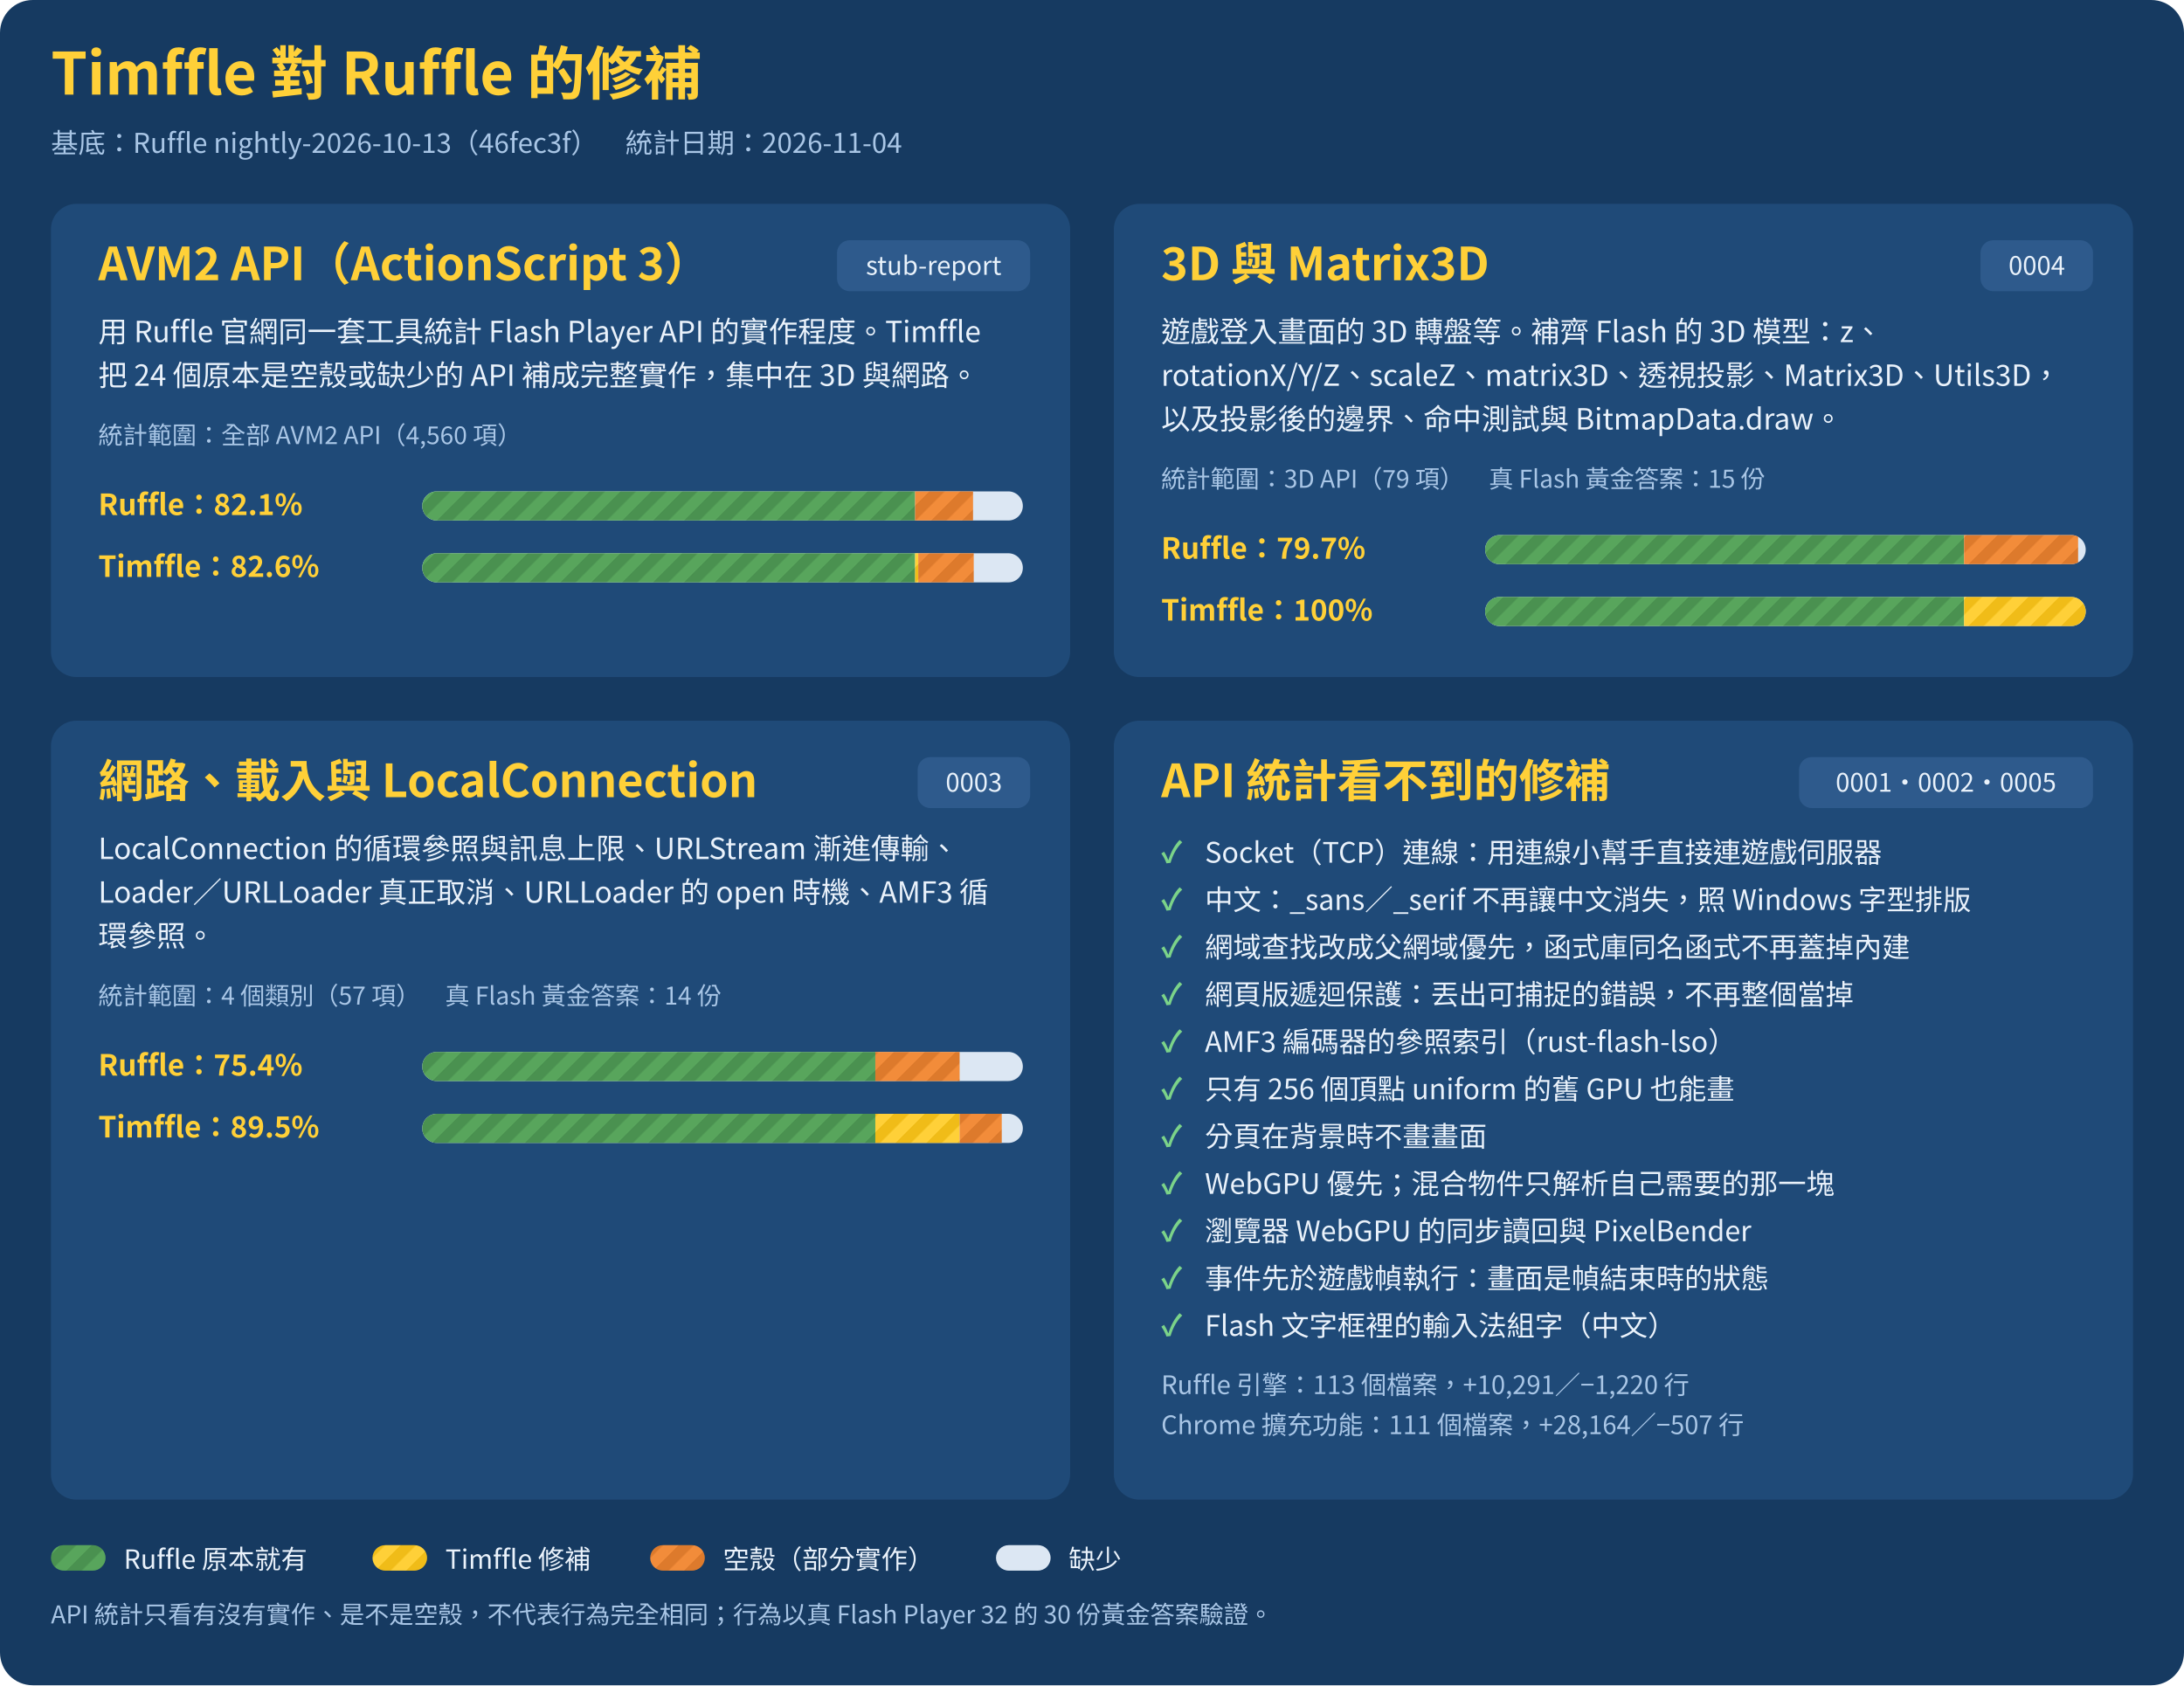
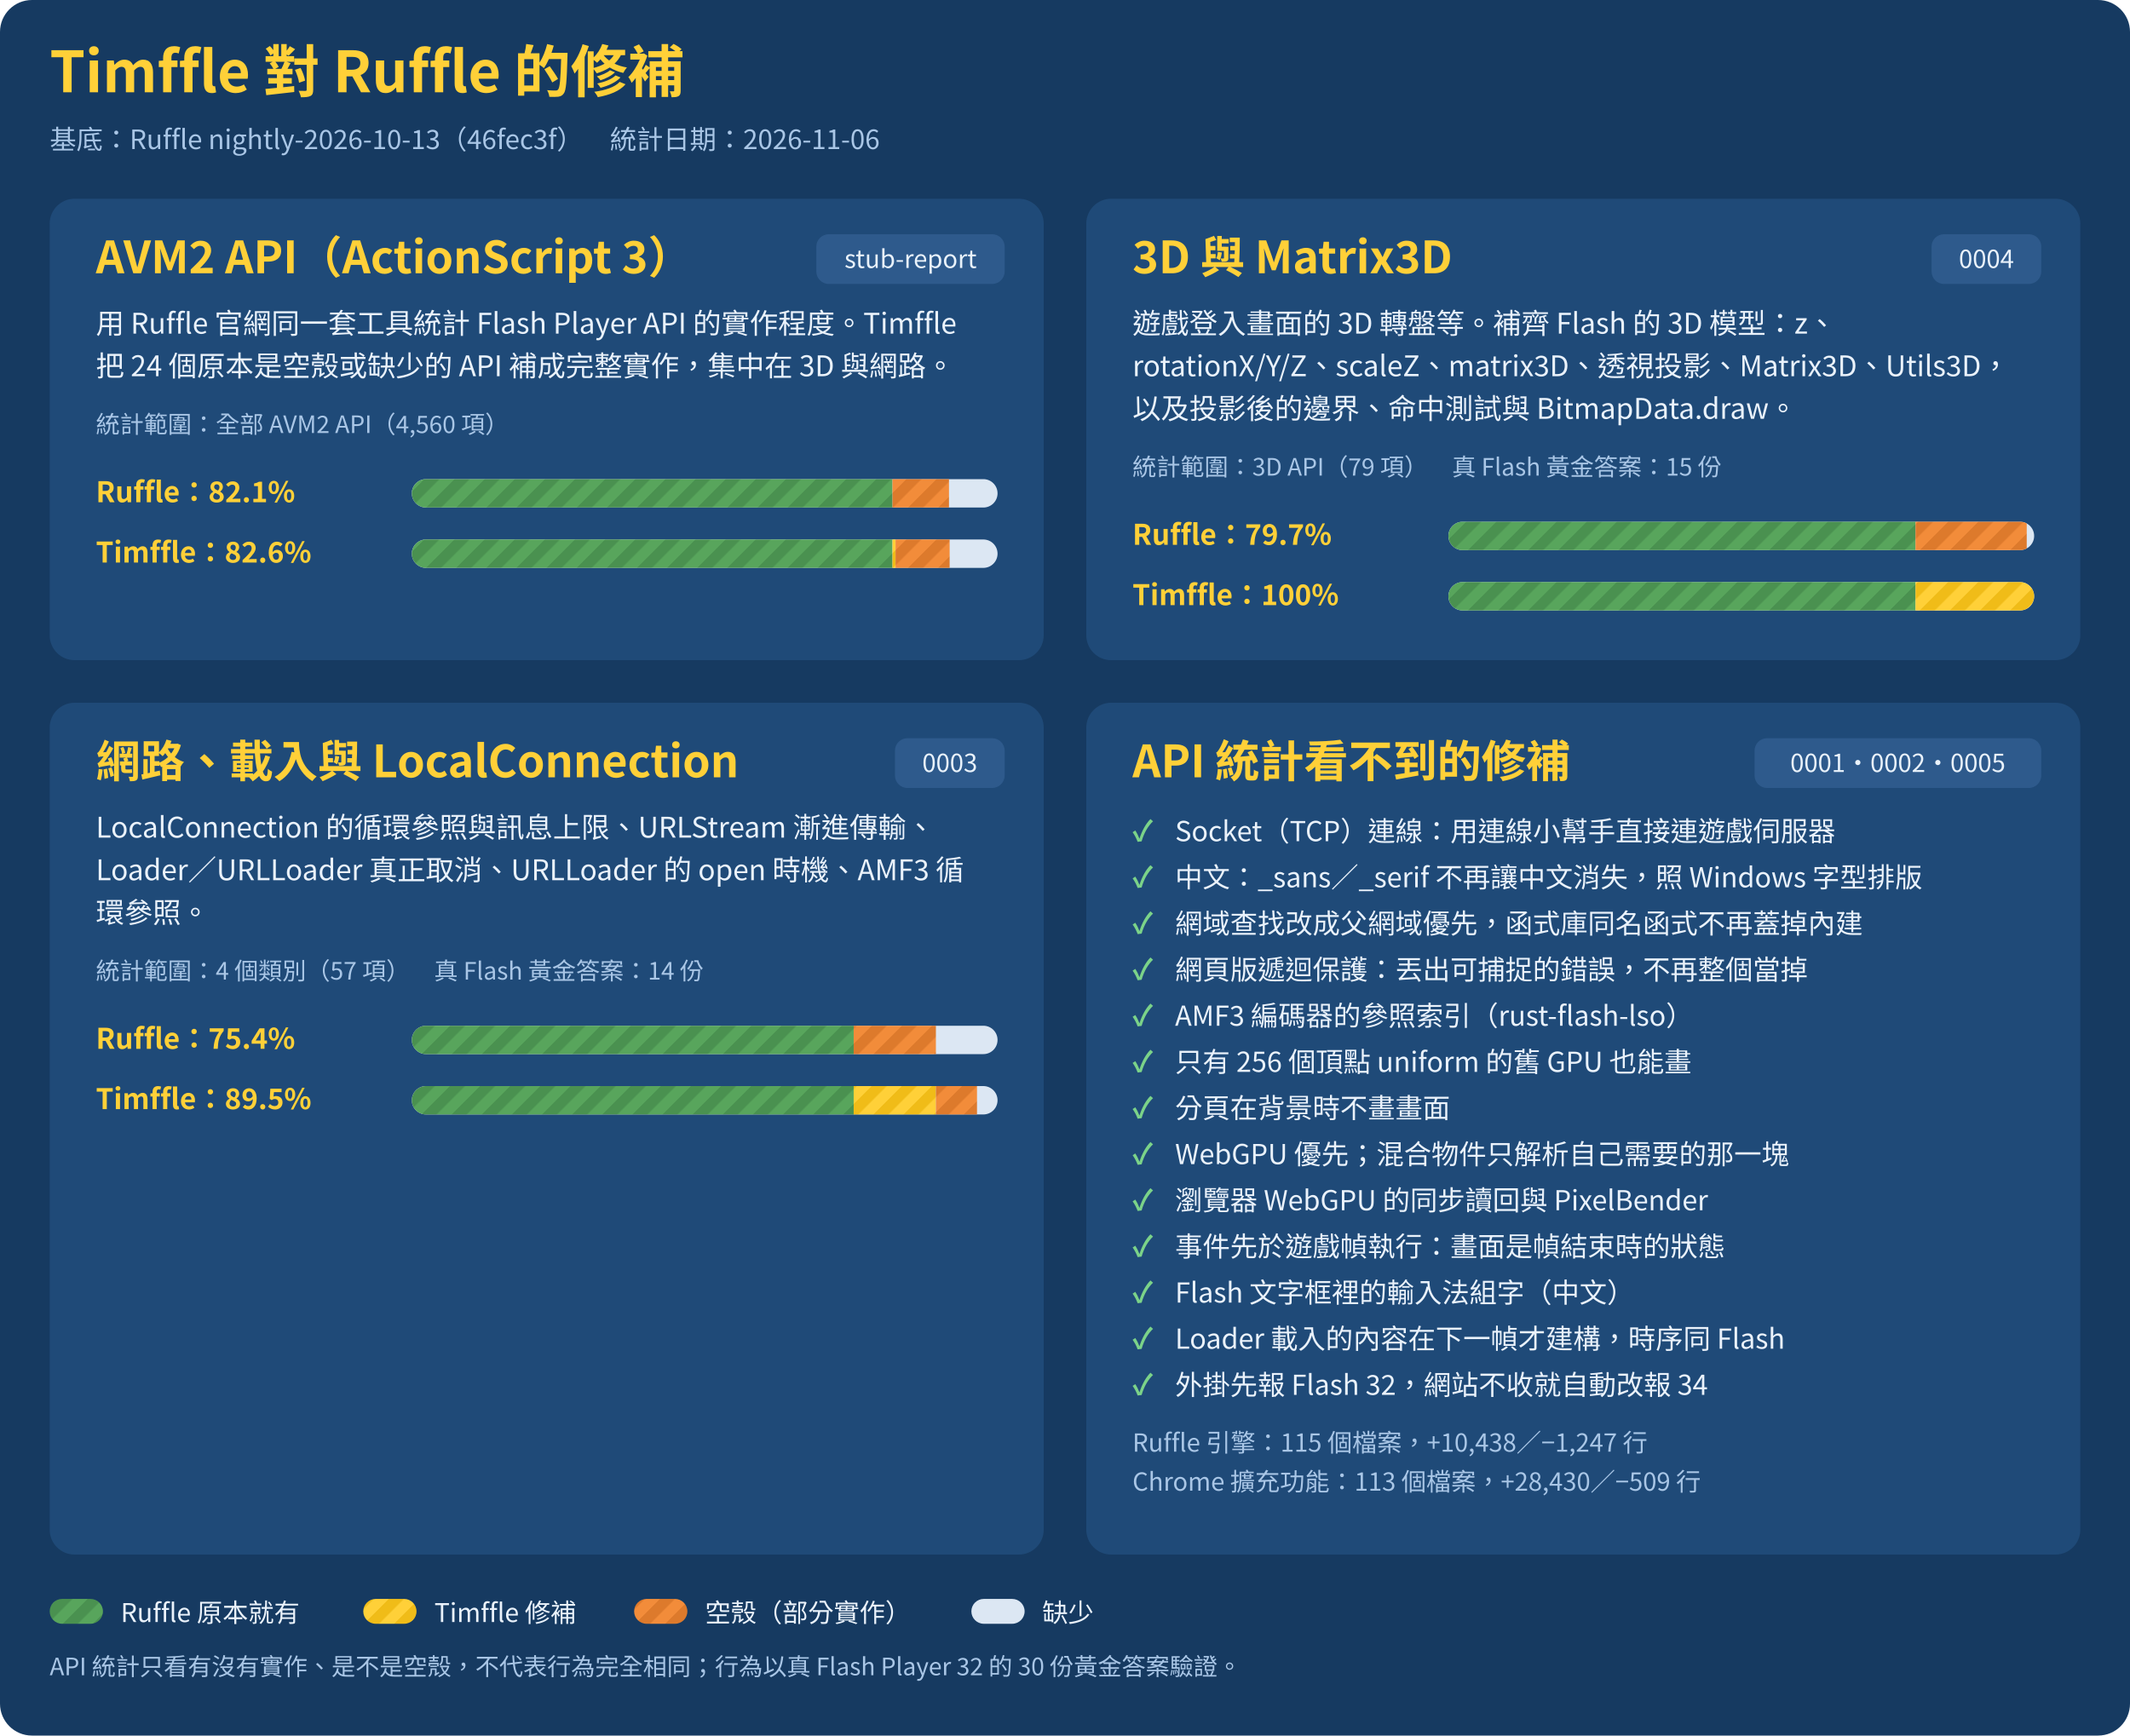
- <svg xmlns="http://www.w3.org/2000/svg" width="1200" height="926" viewBox="0 0 1200 926" role="img" aria-label="Timffle 對 Ruffle 的修補" font-family="'PingFang TC', 'Microsoft JhengHei', 'Noto Sans CJK TC', 'Noto Sans TC', 'Segoe UI', sans-serif">
+ <svg xmlns="http://www.w3.org/2000/svg" width="1200" height="978" viewBox="0 0 1200 978" role="img" aria-label="Timffle 對 Ruffle 的修補" font-family="'PingFang TC', 'Microsoft JhengHei', 'Noto Sans CJK TC', 'Noto Sans TC', 'Segoe UI', sans-serif">
  <defs>
    <pattern id="pg" width="12" height="12" patternUnits="userSpaceOnUse" patternTransform="rotate(45)">
      <rect width="12" height="12" fill="#58A55C" />
      <rect width="6" height="12" fill="#4A9150" />
    </pattern>
    <pattern id="py" width="12" height="12" patternUnits="userSpaceOnUse" patternTransform="rotate(45)">
      <rect width="12" height="12" fill="#FFD038" />
      <rect width="6" height="12" fill="#F0BC18" />
    </pattern>
    <pattern id="po" width="12" height="12" patternUnits="userSpaceOnUse" patternTransform="rotate(45)">
      <rect width="12" height="12" fill="#F28C3A" />
      <rect width="6" height="12" fill="#DD7A2C" />
    </pattern>
  </defs>
-   <rect width="1200" height="926" rx="18" fill="#163A61" />
+   <rect width="1200" height="978" rx="18" fill="#163A61" />
  <text x="28.0" y="52.0" font-size="32" fill="#FFD038" font-weight="bold" text-anchor="start">Timffle 對 Ruffle 的修補</text>
-   <text x="28.0" y="84.0" font-size="15" fill="#A9C6E6" font-weight="normal" text-anchor="start">基底：Ruffle nightly-2026-10-13（46fec3f）　統計日期：2026-11-04</text>
+   <text x="28.0" y="84.0" font-size="15" fill="#A9C6E6" font-weight="normal" text-anchor="start">基底：Ruffle nightly-2026-10-13（46fec3f）　統計日期：2026-11-06</text>
  <rect x="28" y="112" width="560" height="260" rx="14" fill="#1F4A78" />
  <rect x="459.9" y="132" width="106.1" height="28" rx="7" fill="#2E5A8C" />
  <text x="513.0" y="151.0" font-size="14" fill="#E9F2FB" font-weight="normal" text-anchor="middle">stub-report</text>
  <text x="54.0" y="154.0" font-size="25" fill="#FFD038" font-weight="bold" text-anchor="start">AVM2 API（ActionScript 3）</text>
  <text x="54.0" y="188.0" font-size="16" fill="#EAF2FB" font-weight="normal" text-anchor="start">用 Ruffle 官網同一套工具統計 Flash Player API 的實作程度。Timffle</text>
  <text x="54.0" y="212.0" font-size="16" fill="#EAF2FB" font-weight="normal" text-anchor="start">把 24 個原本是空殼或缺少的 API 補成完整實作，集中在 3D 與網路。</text>
  <text x="54.0" y="244.0" font-size="13.5" fill="#A9C6E6" font-weight="normal" text-anchor="start">統計範圍：全部 AVM2 API（4,560 項）</text>
  <text x="54.0" y="283.0" font-size="16" fill="#FFD038" font-weight="bold" text-anchor="start">Ruffle：82.1%</text>
  <clipPath id="bzh-TW7">
    <rect x="232.0" y="270" width="330.0" height="16" rx="8" />
  </clipPath>
  <rect x="232.0" y="270" width="330.0" height="16" rx="8" fill="#DCE7F3" />
  <rect x="232.00" y="270" width="270.80" height="16" fill="url(#pg)" clip-path="url(#bzh-TW7)" />
  <rect x="502.80" y="270" width="31.84" height="16" fill="url(#po)" clip-path="url(#bzh-TW7)" />
  <text x="54.0" y="317.0" font-size="16" fill="#FFD038" font-weight="bold" text-anchor="start">Timffle：82.6%</text>
  <clipPath id="bzh-TW8">
    <rect x="232.0" y="304" width="330.0" height="16" rx="8" />
  </clipPath>
  <rect x="232.0" y="304" width="330.0" height="16" rx="8" fill="#DCE7F3" />
  <rect x="232.00" y="304" width="270.80" height="16" fill="url(#pg)" clip-path="url(#bzh-TW8)" />
  <rect x="502.80" y="304" width="1.74" height="16" fill="url(#py)" clip-path="url(#bzh-TW8)" />
  <rect x="504.54" y="304" width="30.47" height="16" fill="url(#po)" clip-path="url(#bzh-TW8)" />
  <rect x="612" y="112" width="560" height="260" rx="14" fill="#1F4A78" />
  <rect x="1088.2" y="132" width="61.8" height="28" rx="7" fill="#2E5A8C" />
  <text x="1119.1" y="151.0" font-size="14" fill="#E9F2FB" font-weight="normal" text-anchor="middle">0004</text>
  <text x="638.0" y="154.0" font-size="25" fill="#FFD038" font-weight="bold" text-anchor="start">3D 與 Matrix3D</text>
  <text x="638.0" y="188.0" font-size="16" fill="#EAF2FB" font-weight="normal" text-anchor="start">遊戲登入畫面的 3D 轉盤等。補齊 Flash 的 3D 模型：z、</text>
  <text x="638.0" y="212.0" font-size="16" fill="#EAF2FB" font-weight="normal" text-anchor="start">rotationX/Y/Z、scaleZ、matrix3D、透視投影、Matrix3D、Utils3D，</text>
  <text x="638.0" y="236.0" font-size="16" fill="#EAF2FB" font-weight="normal" text-anchor="start">以及投影後的邊界、命中測試與 BitmapData.draw。</text>
  <text x="638.0" y="268.0" font-size="13.5" fill="#A9C6E6" font-weight="normal" text-anchor="start">統計範圍：3D API（79 項）　真 Flash 黃金答案：15 份</text>
  <text x="638.0" y="307.0" font-size="16" fill="#FFD038" font-weight="bold" text-anchor="start">Ruffle：79.7%</text>
  <clipPath id="bzh-TW9">
    <rect x="816.0" y="294" width="330.0" height="16" rx="8" />
  </clipPath>
  <rect x="816.0" y="294" width="330.0" height="16" rx="8" fill="#DCE7F3" />
  <rect x="816.00" y="294" width="263.16" height="16" fill="url(#pg)" clip-path="url(#bzh-TW9)" />
  <rect x="1079.16" y="294" width="62.66" height="16" fill="url(#po)" clip-path="url(#bzh-TW9)" />
  <text x="638.0" y="341.0" font-size="16" fill="#FFD038" font-weight="bold" text-anchor="start">Timffle：100%</text>
  <clipPath id="bzh-TW10">
    <rect x="816.0" y="328" width="330.0" height="16" rx="8" />
  </clipPath>
  <rect x="816.0" y="328" width="330.0" height="16" rx="8" fill="#DCE7F3" />
  <rect x="816.00" y="328" width="263.16" height="16" fill="url(#pg)" clip-path="url(#bzh-TW10)" />
  <rect x="1079.16" y="328" width="66.84" height="16" fill="url(#py)" clip-path="url(#bzh-TW10)" />
-   <rect x="28" y="396" width="560" height="428" rx="14" fill="#1F4A78" />
+   <rect x="28" y="396" width="560" height="480" rx="14" fill="#1F4A78" />
  <rect x="504.2" y="416" width="61.8" height="28" rx="7" fill="#2E5A8C" />
  <text x="535.1" y="435.0" font-size="14" fill="#E9F2FB" font-weight="normal" text-anchor="middle">0003</text>
  <text x="54.0" y="438.0" font-size="25" fill="#FFD038" font-weight="bold" text-anchor="start">網路、載入與 LocalConnection</text>
  <text x="54.0" y="472.0" font-size="16" fill="#EAF2FB" font-weight="normal" text-anchor="start">LocalConnection 的循環參照與訊息上限、URLStream 漸進傳輸、</text>
  <text x="54.0" y="496.0" font-size="16" fill="#EAF2FB" font-weight="normal" text-anchor="start">Loader／URLLoader 真正取消、URLLoader 的 open 時機、AMF3 循</text>
  <text x="54.0" y="520.0" font-size="16" fill="#EAF2FB" font-weight="normal" text-anchor="start">環參照。</text>
  <text x="54.0" y="552.0" font-size="13.5" fill="#A9C6E6" font-weight="normal" text-anchor="start">統計範圍：4 個類別（57 項）　真 Flash 黃金答案：14 份</text>
  <text x="54.0" y="591.0" font-size="16" fill="#FFD038" font-weight="bold" text-anchor="start">Ruffle：75.4%</text>
  <clipPath id="bzh-TW11">
    <rect x="232.0" y="578" width="330.0" height="16" rx="8" />
  </clipPath>
  <rect x="232.0" y="578" width="330.0" height="16" rx="8" fill="#DCE7F3" />
  <rect x="232.00" y="578" width="248.95" height="16" fill="url(#pg)" clip-path="url(#bzh-TW11)" />
  <rect x="480.95" y="578" width="46.32" height="16" fill="url(#po)" clip-path="url(#bzh-TW11)" />
  <text x="54.0" y="625.0" font-size="16" fill="#FFD038" font-weight="bold" text-anchor="start">Timffle：89.5%</text>
  <clipPath id="bzh-TW12">
    <rect x="232.0" y="612" width="330.0" height="16" rx="8" />
  </clipPath>
  <rect x="232.0" y="612" width="330.0" height="16" rx="8" fill="#DCE7F3" />
  <rect x="232.00" y="612" width="248.95" height="16" fill="url(#pg)" clip-path="url(#bzh-TW12)" />
  <rect x="480.95" y="612" width="46.32" height="16" fill="url(#py)" clip-path="url(#bzh-TW12)" />
  <rect x="527.26" y="612" width="23.16" height="16" fill="url(#po)" clip-path="url(#bzh-TW12)" />
-   <rect x="612" y="396" width="560" height="428" rx="14" fill="#1F4A78" />
+   <rect x="612" y="396" width="560" height="480" rx="14" fill="#1F4A78" />
  <rect x="988.5" y="416" width="161.5" height="28" rx="7" fill="#2E5A8C" />
  <text x="1069.2" y="435.0" font-size="14" fill="#E9F2FB" font-weight="normal" text-anchor="middle">0001・0002・0005</text>
  <text x="638.0" y="438.0" font-size="25" fill="#FFD038" font-weight="bold" text-anchor="start">API 統計看不到的修補</text>
  <text x="638.0" y="474.0" font-size="16" fill="#7BD389" font-weight="bold" text-anchor="start">✓</text>
  <text x="662.0" y="474.0" font-size="15.5" fill="#EAF2FB" font-weight="normal" text-anchor="start">Socket（TCP）連線：用連線小幫手直接連遊戲伺服器</text>
  <text x="638.0" y="500.0" font-size="16" fill="#7BD389" font-weight="bold" text-anchor="start">✓</text>
  <text x="662.0" y="500.0" font-size="15.5" fill="#EAF2FB" font-weight="normal" text-anchor="start">中文：_sans／_serif 不再讓中文消失，照 Windows 字型排版</text>
  <text x="638.0" y="526.0" font-size="16" fill="#7BD389" font-weight="bold" text-anchor="start">✓</text>
  <text x="662.0" y="526.0" font-size="15.5" fill="#EAF2FB" font-weight="normal" text-anchor="start">網域查找改成父網域優先，函式庫同名函式不再蓋掉內建</text>
  <text x="638.0" y="552.0" font-size="16" fill="#7BD389" font-weight="bold" text-anchor="start">✓</text>
  <text x="662.0" y="552.0" font-size="15.5" fill="#EAF2FB" font-weight="normal" text-anchor="start">網頁版遞迴保護：丟出可捕捉的錯誤，不再整個當掉</text>
  <text x="638.0" y="578.0" font-size="16" fill="#7BD389" font-weight="bold" text-anchor="start">✓</text>
  <text x="662.0" y="578.0" font-size="15.5" fill="#EAF2FB" font-weight="normal" text-anchor="start">AMF3 編碼器的參照索引（rust-flash-lso）</text>
  <text x="638.0" y="604.0" font-size="16" fill="#7BD389" font-weight="bold" text-anchor="start">✓</text>
  <text x="662.0" y="604.0" font-size="15.5" fill="#EAF2FB" font-weight="normal" text-anchor="start">只有 256 個頂點 uniform 的舊 GPU 也能畫</text>
  <text x="638.0" y="630.0" font-size="16" fill="#7BD389" font-weight="bold" text-anchor="start">✓</text>
  <text x="662.0" y="630.0" font-size="15.5" fill="#EAF2FB" font-weight="normal" text-anchor="start">分頁在背景時不畫畫面</text>
  <text x="638.0" y="656.0" font-size="16" fill="#7BD389" font-weight="bold" text-anchor="start">✓</text>
  <text x="662.0" y="656.0" font-size="15.5" fill="#EAF2FB" font-weight="normal" text-anchor="start">WebGPU 優先；混合物件只解析自己需要的那一塊</text>
  <text x="638.0" y="682.0" font-size="16" fill="#7BD389" font-weight="bold" text-anchor="start">✓</text>
  <text x="662.0" y="682.0" font-size="15.5" fill="#EAF2FB" font-weight="normal" text-anchor="start">瀏覽器 WebGPU 的同步讀回與 PixelBender</text>
  <text x="638.0" y="708.0" font-size="16" fill="#7BD389" font-weight="bold" text-anchor="start">✓</text>
  <text x="662.0" y="708.0" font-size="15.5" fill="#EAF2FB" font-weight="normal" text-anchor="start">事件先於遊戲幀執行：畫面是幀結束時的狀態</text>
  <text x="638.0" y="734.0" font-size="16" fill="#7BD389" font-weight="bold" text-anchor="start">✓</text>
  <text x="662.0" y="734.0" font-size="15.5" fill="#EAF2FB" font-weight="normal" text-anchor="start">Flash 文字框裡的輸入法組字（中文）</text>
-   <text x="638.0" y="766.0" font-size="14" fill="#A9C6E6" font-weight="normal" text-anchor="start">Ruffle 引擎：113 個檔案，+10,291／−1,220 行</text>
-   <text x="638.0" y="788.0" font-size="14" fill="#A9C6E6" font-weight="normal" text-anchor="start">Chrome 擴充功能：111 個檔案，+28,164／−507 行</text>
-   <rect x="28" y="849" width="30" height="14" rx="7" fill="url(#pg)" />
-   <text x="68.0" y="862.0" font-size="14.5" fill="#EAF2FB" font-weight="normal" text-anchor="start">Ruffle 原本就有</text>
-   <rect x="204.66" y="849" width="30" height="14" rx="7" fill="url(#py)" />
-   <text x="244.7" y="862.0" font-size="14.5" fill="#EAF2FB" font-weight="normal" text-anchor="start">Timffle 修補</text>
-   <rect x="357.25" y="849" width="30" height="14" rx="7" fill="url(#po)" />
-   <text x="397.2" y="862.0" font-size="14.5" fill="#EAF2FB" font-weight="normal" text-anchor="start">空殼（部分實作）</text>
-   <rect x="547.25" y="849" width="30" height="14" rx="7" fill="#DCE7F3" />
-   <text x="587.2" y="862.0" font-size="14.5" fill="#EAF2FB" font-weight="normal" text-anchor="start">缺少</text>
-   <text x="28.0" y="892.0" font-size="13.5" fill="#A9C6E6" font-weight="normal" text-anchor="start">API 統計只看有沒有實作、是不是空殼，不代表行為完全相同；行為以真 Flash Player 32 的 30 份黃金答案驗證。</text>
+   <text x="638.0" y="760.0" font-size="16" fill="#7BD389" font-weight="bold" text-anchor="start">✓</text>
+   <text x="662.0" y="760.0" font-size="15.5" fill="#EAF2FB" font-weight="normal" text-anchor="start">Loader 載入的內容在下一幀才建構，時序同 Flash</text>
+   <text x="638.0" y="786.0" font-size="16" fill="#7BD389" font-weight="bold" text-anchor="start">✓</text>
+   <text x="662.0" y="786.0" font-size="15.5" fill="#EAF2FB" font-weight="normal" text-anchor="start">外掛先報 Flash 32，網站不收就自動改報 34</text>
+   <text x="638.0" y="818.0" font-size="14" fill="#A9C6E6" font-weight="normal" text-anchor="start">Ruffle 引擎：115 個檔案，+10,438／−1,247 行</text>
+   <text x="638.0" y="840.0" font-size="14" fill="#A9C6E6" font-weight="normal" text-anchor="start">Chrome 擴充功能：113 個檔案，+28,430／−509 行</text>
+   <rect x="28" y="901" width="30" height="14" rx="7" fill="url(#pg)" />
+   <text x="68.0" y="914.0" font-size="14.5" fill="#EAF2FB" font-weight="normal" text-anchor="start">Ruffle 原本就有</text>
+   <rect x="204.66" y="901" width="30" height="14" rx="7" fill="url(#py)" />
+   <text x="244.7" y="914.0" font-size="14.5" fill="#EAF2FB" font-weight="normal" text-anchor="start">Timffle 修補</text>
+   <rect x="357.25" y="901" width="30" height="14" rx="7" fill="url(#po)" />
+   <text x="397.2" y="914.0" font-size="14.5" fill="#EAF2FB" font-weight="normal" text-anchor="start">空殼（部分實作）</text>
+   <rect x="547.25" y="901" width="30" height="14" rx="7" fill="#DCE7F3" />
+   <text x="587.2" y="914.0" font-size="14.5" fill="#EAF2FB" font-weight="normal" text-anchor="start">缺少</text>
+   <text x="28.0" y="944.0" font-size="13.5" fill="#A9C6E6" font-weight="normal" text-anchor="start">API 統計只看有沒有實作、是不是空殼，不代表行為完全相同；行為以真 Flash Player 32 的 30 份黃金答案驗證。</text>
</svg>
